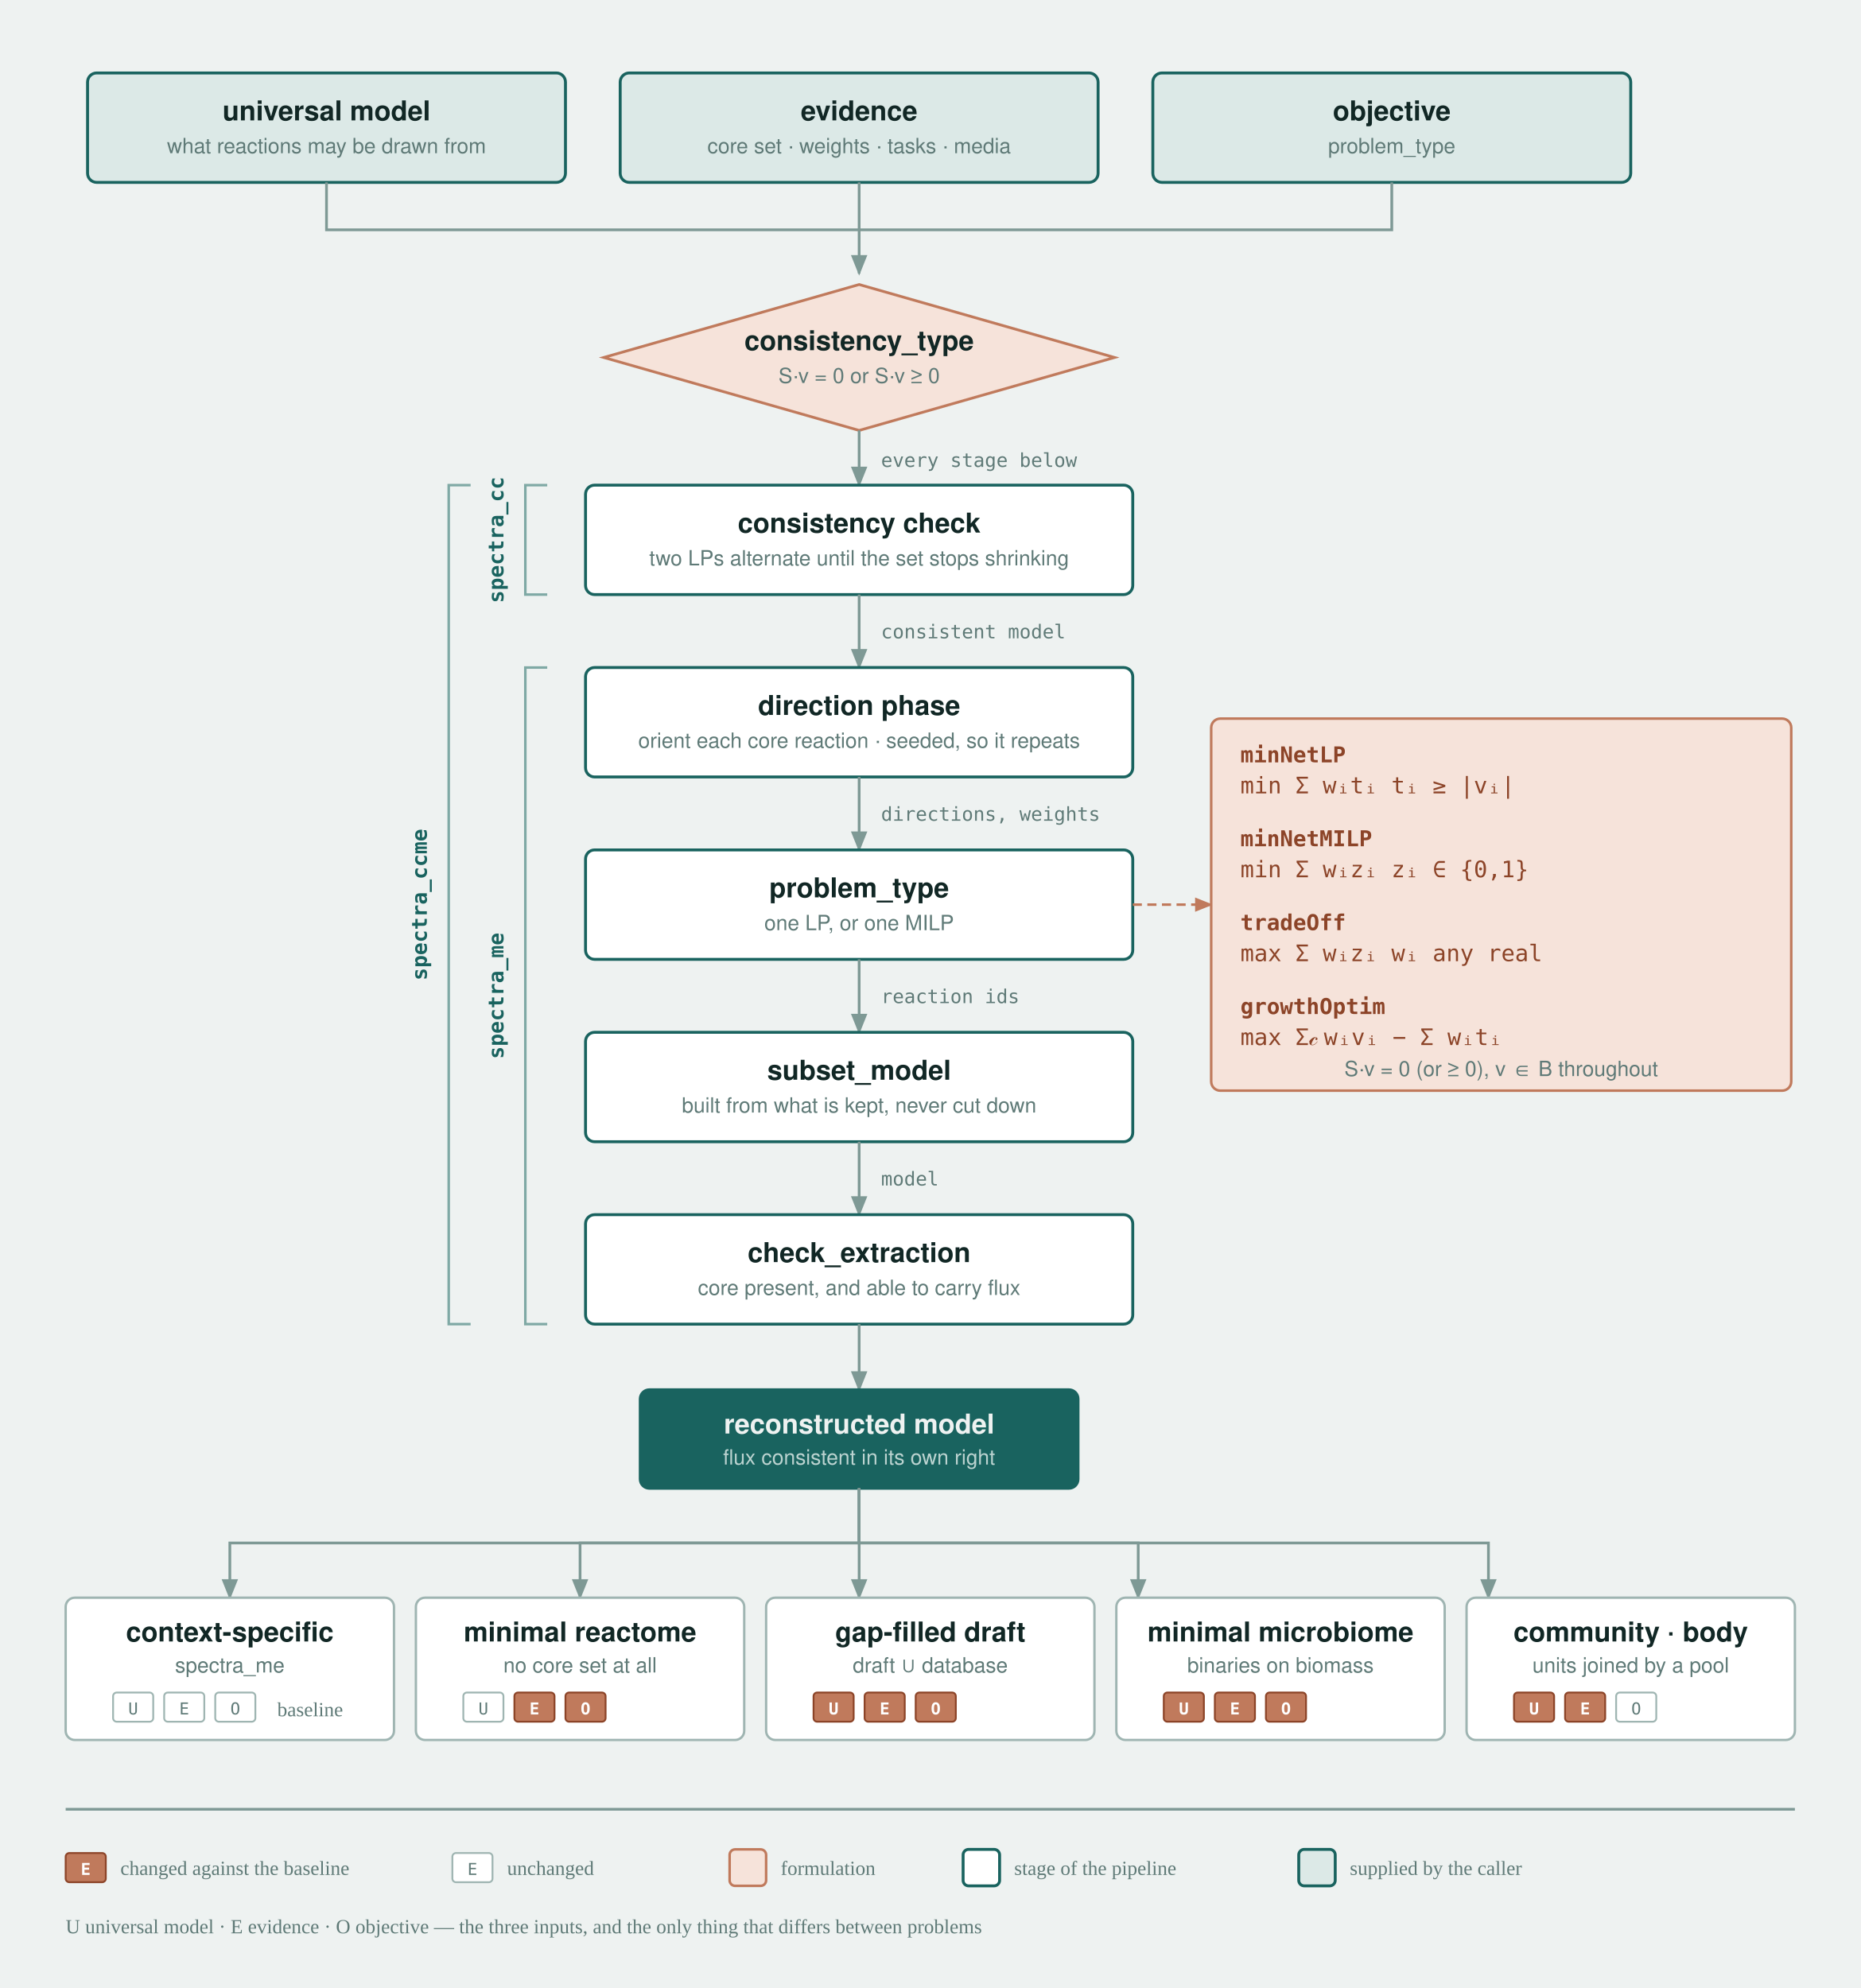
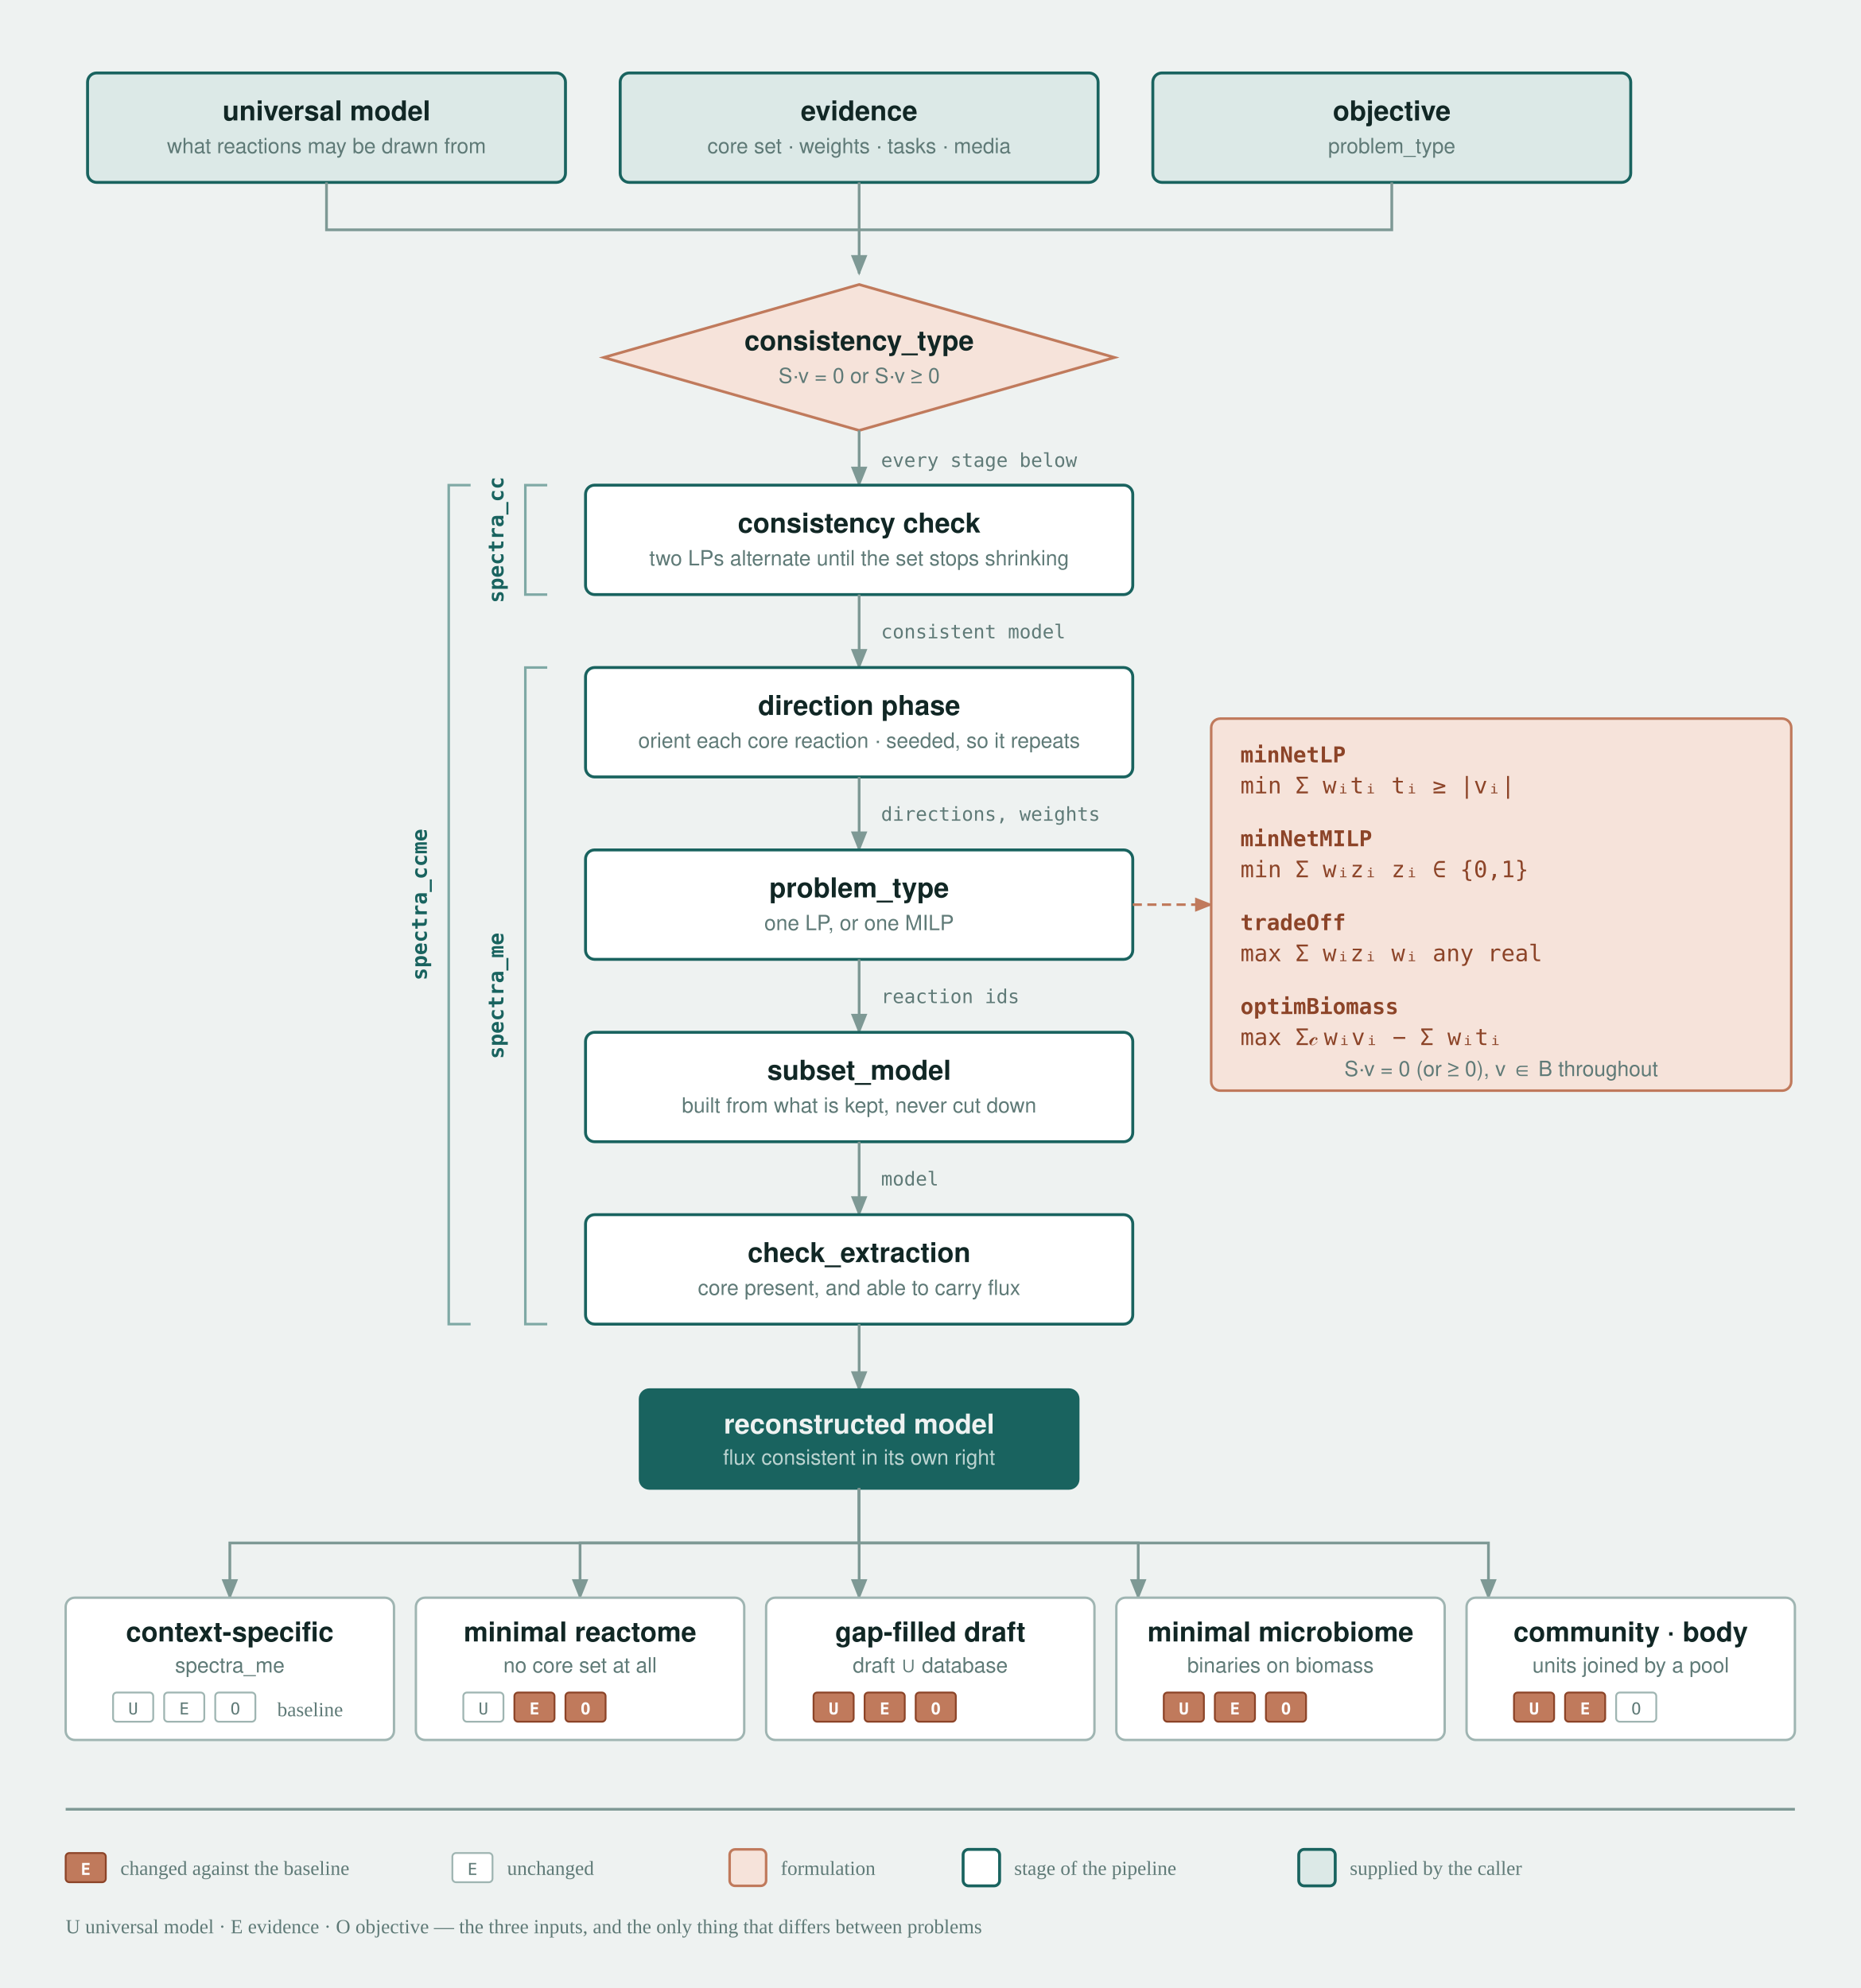
<svg xmlns="http://www.w3.org/2000/svg" viewBox="0 0 1020 1090" width="1020" height="1090" role="img" aria-label="SPECTRA overview. A universal model, evidence and an objective feed one pipeline: consistency type, consistency check, direction phase, problem type, subset_model, check_extraction. Four formulations attach to the problem type stage. Five applications hang off the result, each tagged with which of universal model, evidence or objective it changes.">
  <style>
    .bg    { fill: #EEF2F1; }
    .box   { fill: #FFFFFF; stroke: #19635F; stroke-width: 1.6; }
    .box-i { fill: #DCE9E7; stroke: #19635F; stroke-width: 1.6; }
    .box-o { fill: #19635F; stroke: #19635F; stroke-width: 1.6; }
    .box-f { fill: #F6E3DA; stroke: #C07A5C; stroke-width: 1.4; }
    .box-a { fill: #FFFFFF; stroke: #9FB5B2; stroke-width: 1.3; }
    .dia   { fill: #F6E3DA; stroke: #C07A5C; stroke-width: 1.5; }

    .t     { font-family: "Helvetica Neue", Helvetica, Arial, sans-serif; fill: #112725; }
    .name  { font-size: 15px; font-weight: 600; }
    .nameo { font-size: 15px; font-weight: 600; fill: #EEF2F1; }
    .sub   { font-size: 11.5px; fill: #5F7A77; }
    .subo  { font-size: 11.5px; fill: #BBD3D0; }
    .math  { font-family: "DejaVu Sans Mono", Menlo, Consolas, monospace; font-size: 12.5px; fill: #8C4428; }
    .fname { font-family: "DejaVu Sans Mono", Menlo, Consolas, monospace; font-size: 12px; font-weight: 700; fill: #8C4428; }
    .edge  { font-family: "DejaVu Sans Mono", Menlo, Consolas, monospace; font-size: 10.5px; fill: #5F7A77; }
    .brk   { font-family: "DejaVu Sans Mono", Menlo, Consolas, monospace; font-size: 11.5px; font-weight: 700; fill: #19635F; }
    .leg   { font-size: 11px; fill: #5F7A77; }

    .ln    { stroke: #7E9995; stroke-width: 1.5; fill: none; }
    .ln-d  { stroke: #C07A5C; stroke-width: 1.4; fill: none; stroke-dasharray: 5 3; }
    .bracket { stroke: #7FA9A5; stroke-width: 1.4; fill: none; }

    .tag-off { fill: #FFFFFF; stroke: #9FB5B2; stroke-width: 1; }
    .tag-on  { fill: #C07A5C; stroke: #8C4428; stroke-width: 1; }
    .tag-t   { font-family: "DejaVu Sans Mono", Menlo, Consolas, monospace; font-size: 9px; fill: #5F7A77; }
    .tag-t-on{ font-family: "DejaVu Sans Mono", Menlo, Consolas, monospace; font-size: 9px; fill: #FFFFFF; font-weight: 700; }

    @media (prefers-color-scheme: dark) {
      .bg    { fill: #0D1716; }
      .box   { fill: #152221; stroke: #69BAB2; }
      .box-i { fill: #17302E; stroke: #69BAB2; }
      .box-o { fill: #69BAB2; stroke: #69BAB2; }
      .box-f { fill: #33211A; stroke: #A9694B; }
      .box-a { fill: #152221; stroke: #3F5753; }
      .dia   { fill: #33211A; stroke: #A9694B; }
      .t     { fill: #E2EDEA; }
      .nameo { fill: #0D1716; }
      .sub   { fill: #8BA3A0; }
      .subo  { fill: #10403C; }
      .math  { fill: #E89E80; }
      .fname { fill: #E89E80; }
      .edge  { fill: #8BA3A0; }
      .brk   { fill: #69BAB2; }
      .leg   { fill: #8BA3A0; }
      .ln    { stroke: #5A7471; }
      .ln-d  { stroke: #A9694B; }
      .bracket { stroke: #3C6D69; }
      .tag-off { fill: #152221; stroke: #3F5753; }
      .tag-on  { fill: #A9694B; stroke: #E89E80; }
      .tag-t   { fill: #8BA3A0; }
      .tag-t-on{ fill: #0D1716; }
    }
  </style>
  <defs>
    <marker id="a" viewBox="0 0 10 8" refX="9" refY="4" markerWidth="7.5" markerHeight="6.5" orient="auto-start-reverse">
      <polygon points="0,0 10,4 0,8" fill="#7E9995" />
    </marker>
    <marker id="ac" viewBox="0 0 10 8" refX="9" refY="4" markerWidth="7" markerHeight="6" orient="auto-start-reverse">
      <polygon points="0,0 10,4 0,8" fill="#C07A5C" />
    </marker>
  </defs>
  <rect class="bg" x="0" y="0" width="1020" height="1090" />
  <rect class="box-i" x="48" y="40" width="262" height="60" rx="5" />
  <text class="t name" x="179" y="66" text-anchor="middle">universal model</text>
  <text class="t sub" x="179" y="84" text-anchor="middle">what reactions may be drawn from</text>
  <rect class="box-i" x="340" y="40" width="262" height="60" rx="5" />
  <text class="t name" x="471" y="66" text-anchor="middle">evidence</text>
  <text class="t sub" x="471" y="84" text-anchor="middle">core set · weights · tasks · media</text>
  <rect class="box-i" x="632" y="40" width="262" height="60" rx="5" />
  <text class="t name" x="763" y="66" text-anchor="middle">objective</text>
  <text class="t sub" x="763" y="84" text-anchor="middle">problem_type</text>
  <path class="ln" d="M 179 100 V 126 H 471" />
  <path class="ln" d="M 763 100 V 126 H 471" />
  <line class="ln" x1="471" y1="100" x2="471" y2="126" />
  <line class="ln" x1="471" y1="126" x2="471" y2="150" marker-end="url(#a)" />
  <polygon class="dia" points="471,156 611,196 471,236 331,196" />
  <text class="t name" x="471" y="192" text-anchor="middle">consistency_type</text>
  <text class="t sub" x="471" y="210" text-anchor="middle">S·v = 0   or   S·v ≥ 0</text>
  <line class="ln" x1="471" y1="236" x2="471" y2="266" marker-end="url(#a)" />
  <text class="edge" x="483" y="256">every stage below</text>
  <rect class="box" x="321" y="266" width="300" height="60" rx="5" />
  <text class="t name" x="471" y="292" text-anchor="middle">consistency check</text>
  <text class="t sub" x="471" y="310" text-anchor="middle">two LPs alternate until the set stops shrinking</text>
  <line class="ln" x1="471" y1="326" x2="471" y2="366" marker-end="url(#a)" />
  <text class="edge" x="483" y="350">consistent model</text>
  <rect class="box" x="321" y="366" width="300" height="60" rx="5" />
  <text class="t name" x="471" y="392" text-anchor="middle">direction phase</text>
  <text class="t sub" x="471" y="410" text-anchor="middle">orient each core reaction · seeded, so it repeats</text>
  <line class="ln" x1="471" y1="426" x2="471" y2="466" marker-end="url(#a)" />
  <text class="edge" x="483" y="450">directions, weights</text>
  <rect class="box" x="321" y="466" width="300" height="60" rx="5" />
  <text class="t name" x="471" y="492" text-anchor="middle">problem_type</text>
  <text class="t sub" x="471" y="510" text-anchor="middle">one LP, or one MILP</text>
  <line class="ln" x1="471" y1="526" x2="471" y2="566" marker-end="url(#a)" />
  <text class="edge" x="483" y="550">reaction ids</text>
  <rect class="box" x="321" y="566" width="300" height="60" rx="5" />
  <text class="t name" x="471" y="592" text-anchor="middle">subset_model</text>
  <text class="t sub" x="471" y="610" text-anchor="middle">built from what is kept, never cut down</text>
  <line class="ln" x1="471" y1="626" x2="471" y2="666" marker-end="url(#a)" />
  <text class="edge" x="483" y="650">model</text>
  <rect class="box" x="321" y="666" width="300" height="60" rx="5" />
  <text class="t name" x="471" y="692" text-anchor="middle">check_extraction</text>
  <text class="t sub" x="471" y="710" text-anchor="middle">core present, and able to carry flux</text>
  <line class="ln" x1="471" y1="726" x2="471" y2="762" marker-end="url(#a)" />
  <rect class="box-o" x="351" y="762" width="240" height="54" rx="5" />
  <text class="t nameo" x="471" y="786" text-anchor="middle">reconstructed model</text>
  <text class="t subo" x="471" y="803" text-anchor="middle">flux consistent in its own right</text>
  <line class="ln-d" x1="621" y1="496" x2="664" y2="496" marker-end="url(#ac)" />
  <rect class="box-f" x="664" y="394" width="318" height="204" rx="5" />
  <text class="fname" x="680" y="418">minNetLP</text>
  <text class="math" x="680" y="435">min Σ wᵢtᵢ    tᵢ ≥ |vᵢ|</text>
  <text class="fname" x="680" y="464">minNetMILP</text>
  <text class="math" x="680" y="481">min Σ wᵢzᵢ    zᵢ ∈ {0,1}</text>
  <text class="fname" x="680" y="510">tradeOff</text>
  <text class="math" x="680" y="527">max Σ wᵢzᵢ    wᵢ any real</text>
-   <text class="fname" x="680" y="556">growthOptim</text>
+   <text class="fname" x="680" y="556">optimBiomass</text>
  <text class="math" x="680" y="573">max Σ𝒸 wᵢvᵢ − Σ wᵢtᵢ</text>
  <text class="t sub" x="823" y="590" text-anchor="middle">S·v = 0 (or ≥ 0),  v ∈ B  throughout</text>
  <path class="bracket" d="M 300 266 H 288 V 326 H 300" />
  <text class="brk" x="276" y="296" text-anchor="middle" transform="rotate(-90 276 296)">spectra_cc</text>
  <path class="bracket" d="M 300 366 H 288 V 726 H 300" />
  <text class="brk" x="276" y="546" text-anchor="middle" transform="rotate(-90 276 546)">spectra_me</text>
  <path class="bracket" d="M 258 266 H 246 V 726 H 258" />
  <text class="brk" x="234" y="496" text-anchor="middle" transform="rotate(-90 234 496)">spectra_ccme</text>
  <path class="ln" d="M 471 816 V 846 H 126 V 876" marker-end="url(#a)" />
  <path class="ln" d="M 471 816 V 846 H 318 V 876" marker-end="url(#a)" />
  <line class="ln" x1="471" y1="846" x2="471" y2="876" marker-end="url(#a)" />
  <path class="ln" d="M 471 816 V 846 H 624 V 876" marker-end="url(#a)" />
  <path class="ln" d="M 471 816 V 846 H 816 V 876" marker-end="url(#a)" />
  <rect class="box-a" x="36" y="876" width="180" height="78" rx="5" />
  <text class="t name" x="126" y="900" text-anchor="middle">context-specific</text>
  <text class="t sub" x="126" y="917" text-anchor="middle">spectra_me</text>
  <rect class="tag-off" x="62" y="928" width="22" height="16" rx="2" />
  <text class="tag-t" x="73" y="940" text-anchor="middle">U</text>
  <rect class="tag-off" x="90" y="928" width="22" height="16" rx="2" />
  <text class="tag-t" x="101" y="940" text-anchor="middle">E</text>
  <rect class="tag-off" x="118" y="928" width="22" height="16" rx="2" />
  <text class="tag-t" x="129" y="940" text-anchor="middle">O</text>
  <text class="leg" x="152" y="941">baseline</text>
  <rect class="box-a" x="228" y="876" width="180" height="78" rx="5" />
  <text class="t name" x="318" y="900" text-anchor="middle">minimal reactome</text>
  <text class="t sub" x="318" y="917" text-anchor="middle">no core set at all</text>
  <rect class="tag-off" x="254" y="928" width="22" height="16" rx="2" />
  <text class="tag-t" x="265" y="940" text-anchor="middle">U</text>
  <rect class="tag-on" x="282" y="928" width="22" height="16" rx="2" />
  <text class="tag-t-on" x="293" y="940" text-anchor="middle">E</text>
  <rect class="tag-on" x="310" y="928" width="22" height="16" rx="2" />
  <text class="tag-t-on" x="321" y="940" text-anchor="middle">O</text>
  <rect class="box-a" x="420" y="876" width="180" height="78" rx="5" />
  <text class="t name" x="510" y="900" text-anchor="middle">gap-filled draft</text>
  <text class="t sub" x="510" y="917" text-anchor="middle">draft ∪ database</text>
  <rect class="tag-on" x="446" y="928" width="22" height="16" rx="2" />
  <text class="tag-t-on" x="457" y="940" text-anchor="middle">U</text>
  <rect class="tag-on" x="474" y="928" width="22" height="16" rx="2" />
  <text class="tag-t-on" x="485" y="940" text-anchor="middle">E</text>
  <rect class="tag-on" x="502" y="928" width="22" height="16" rx="2" />
  <text class="tag-t-on" x="513" y="940" text-anchor="middle">O</text>
  <rect class="box-a" x="612" y="876" width="180" height="78" rx="5" />
  <text class="t name" x="702" y="900" text-anchor="middle">minimal microbiome</text>
  <text class="t sub" x="702" y="917" text-anchor="middle">binaries on biomass</text>
  <rect class="tag-on" x="638" y="928" width="22" height="16" rx="2" />
  <text class="tag-t-on" x="649" y="940" text-anchor="middle">U</text>
  <rect class="tag-on" x="666" y="928" width="22" height="16" rx="2" />
  <text class="tag-t-on" x="677" y="940" text-anchor="middle">E</text>
  <rect class="tag-on" x="694" y="928" width="22" height="16" rx="2" />
  <text class="tag-t-on" x="705" y="940" text-anchor="middle">O</text>
  <rect class="box-a" x="804" y="876" width="180" height="78" rx="5" />
  <text class="t name" x="894" y="900" text-anchor="middle">community · body</text>
  <text class="t sub" x="894" y="917" text-anchor="middle">units joined by a pool</text>
  <rect class="tag-on" x="830" y="928" width="22" height="16" rx="2" />
  <text class="tag-t-on" x="841" y="940" text-anchor="middle">U</text>
  <rect class="tag-on" x="858" y="928" width="22" height="16" rx="2" />
  <text class="tag-t-on" x="869" y="940" text-anchor="middle">E</text>
  <rect class="tag-off" x="886" y="928" width="22" height="16" rx="2" />
  <text class="tag-t" x="897" y="940" text-anchor="middle">O</text>
  <line class="ln" x1="36" y1="992" x2="984" y2="992" />
  <rect class="tag-on" x="36" y="1016" width="22" height="16" rx="2" />
  <text class="tag-t-on" x="47" y="1028" text-anchor="middle">E</text>
  <text class="leg" x="66" y="1028">changed against the baseline</text>
  <rect class="tag-off" x="248" y="1016" width="22" height="16" rx="2" />
  <text class="tag-t" x="259" y="1028" text-anchor="middle">E</text>
  <text class="leg" x="278" y="1028">unchanged</text>
  <rect class="box-f" x="400" y="1014" width="20" height="20" rx="3" />
  <text class="leg" x="428" y="1028">formulation</text>
  <rect class="box" x="528" y="1014" width="20" height="20" rx="3" />
  <text class="leg" x="556" y="1028">stage of the pipeline</text>
  <rect class="box-i" x="712" y="1014" width="20" height="20" rx="3" />
  <text class="leg" x="740" y="1028">supplied by the caller</text>
  <text class="leg" x="36" y="1060">U universal model   ·   E evidence   ·   O objective   —   the three inputs, and the only thing that differs between problems</text>
</svg>
